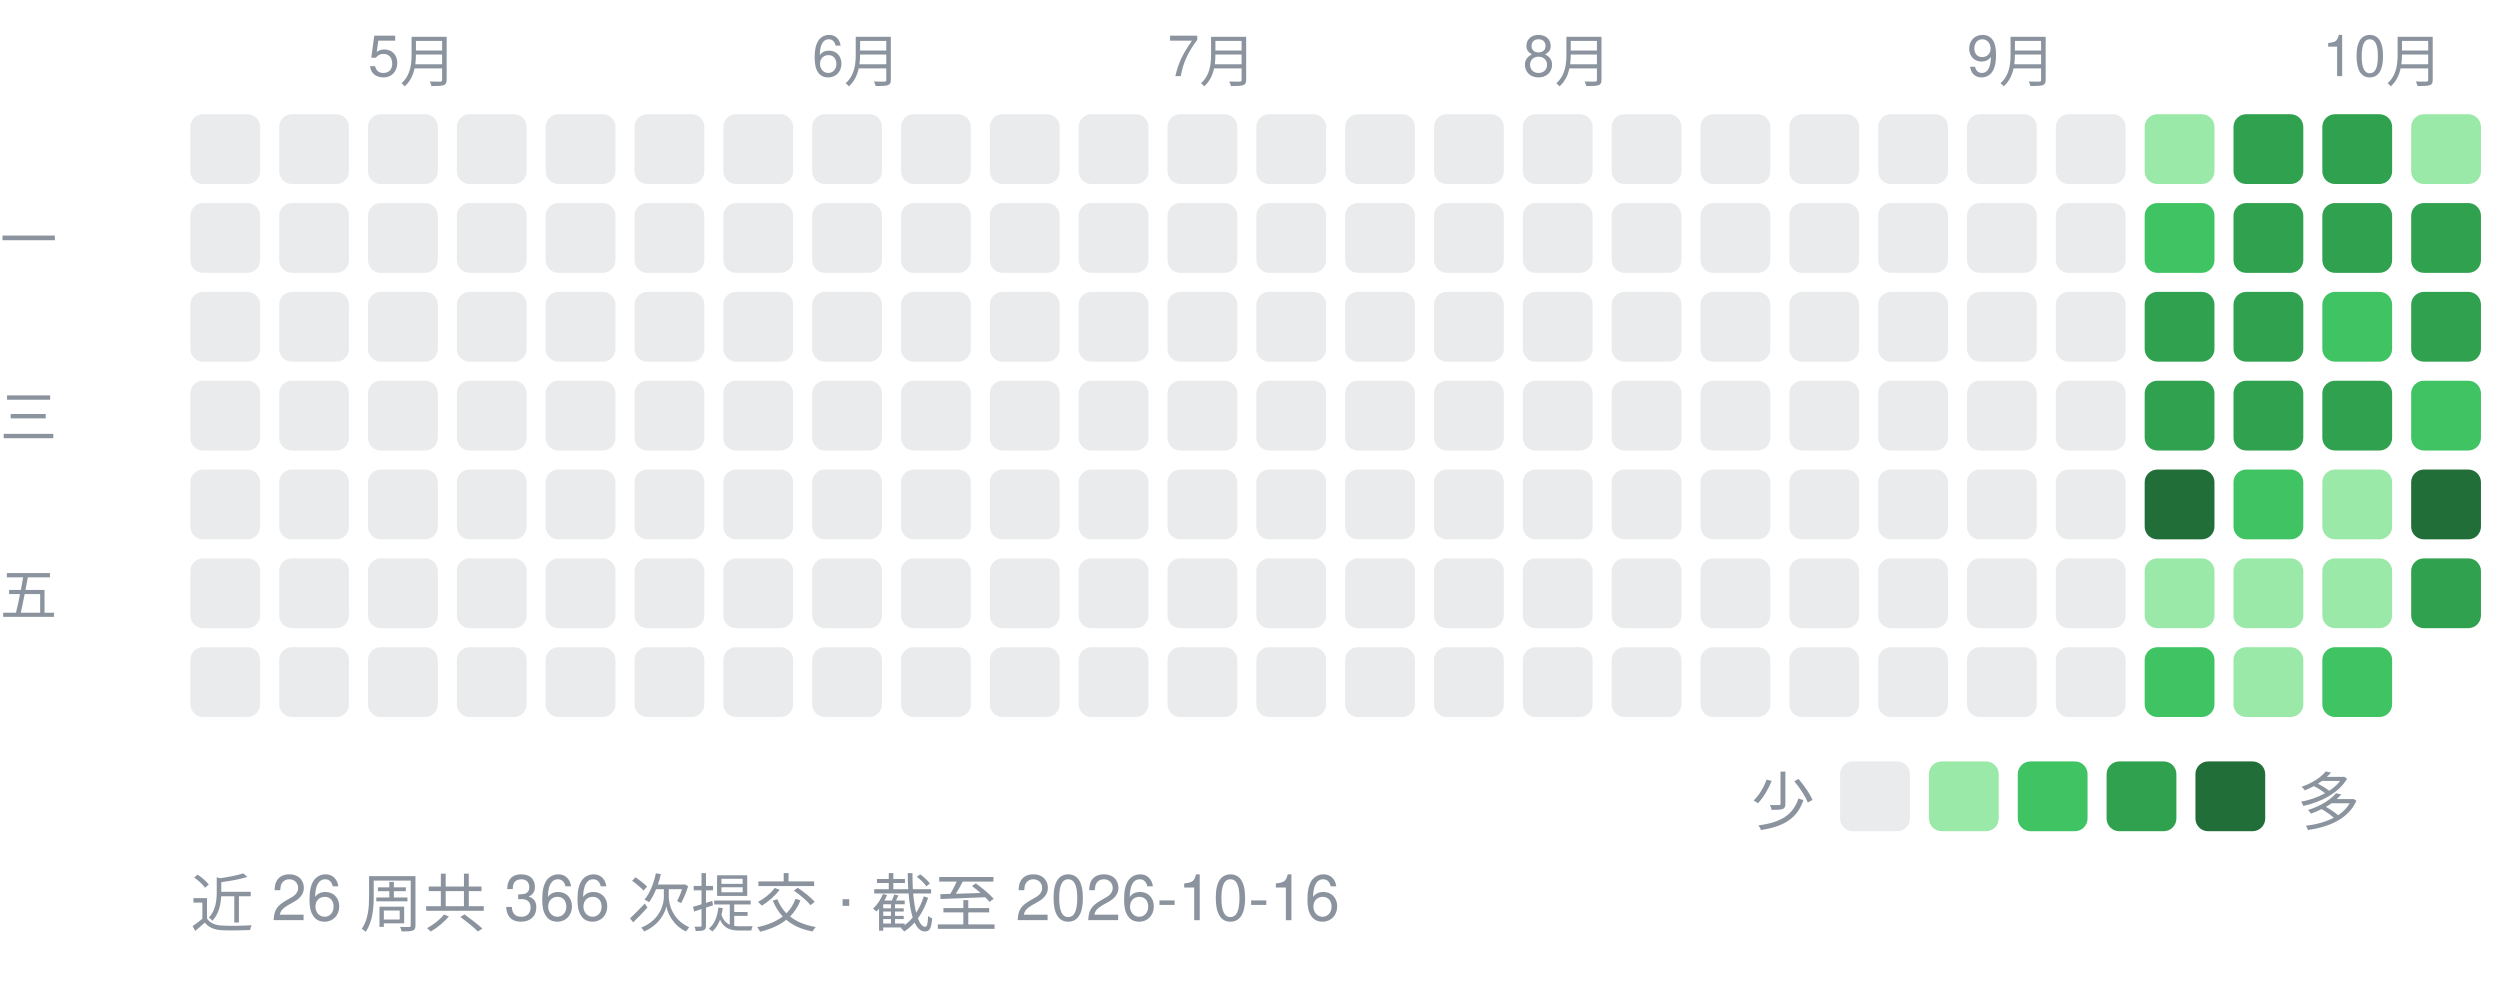
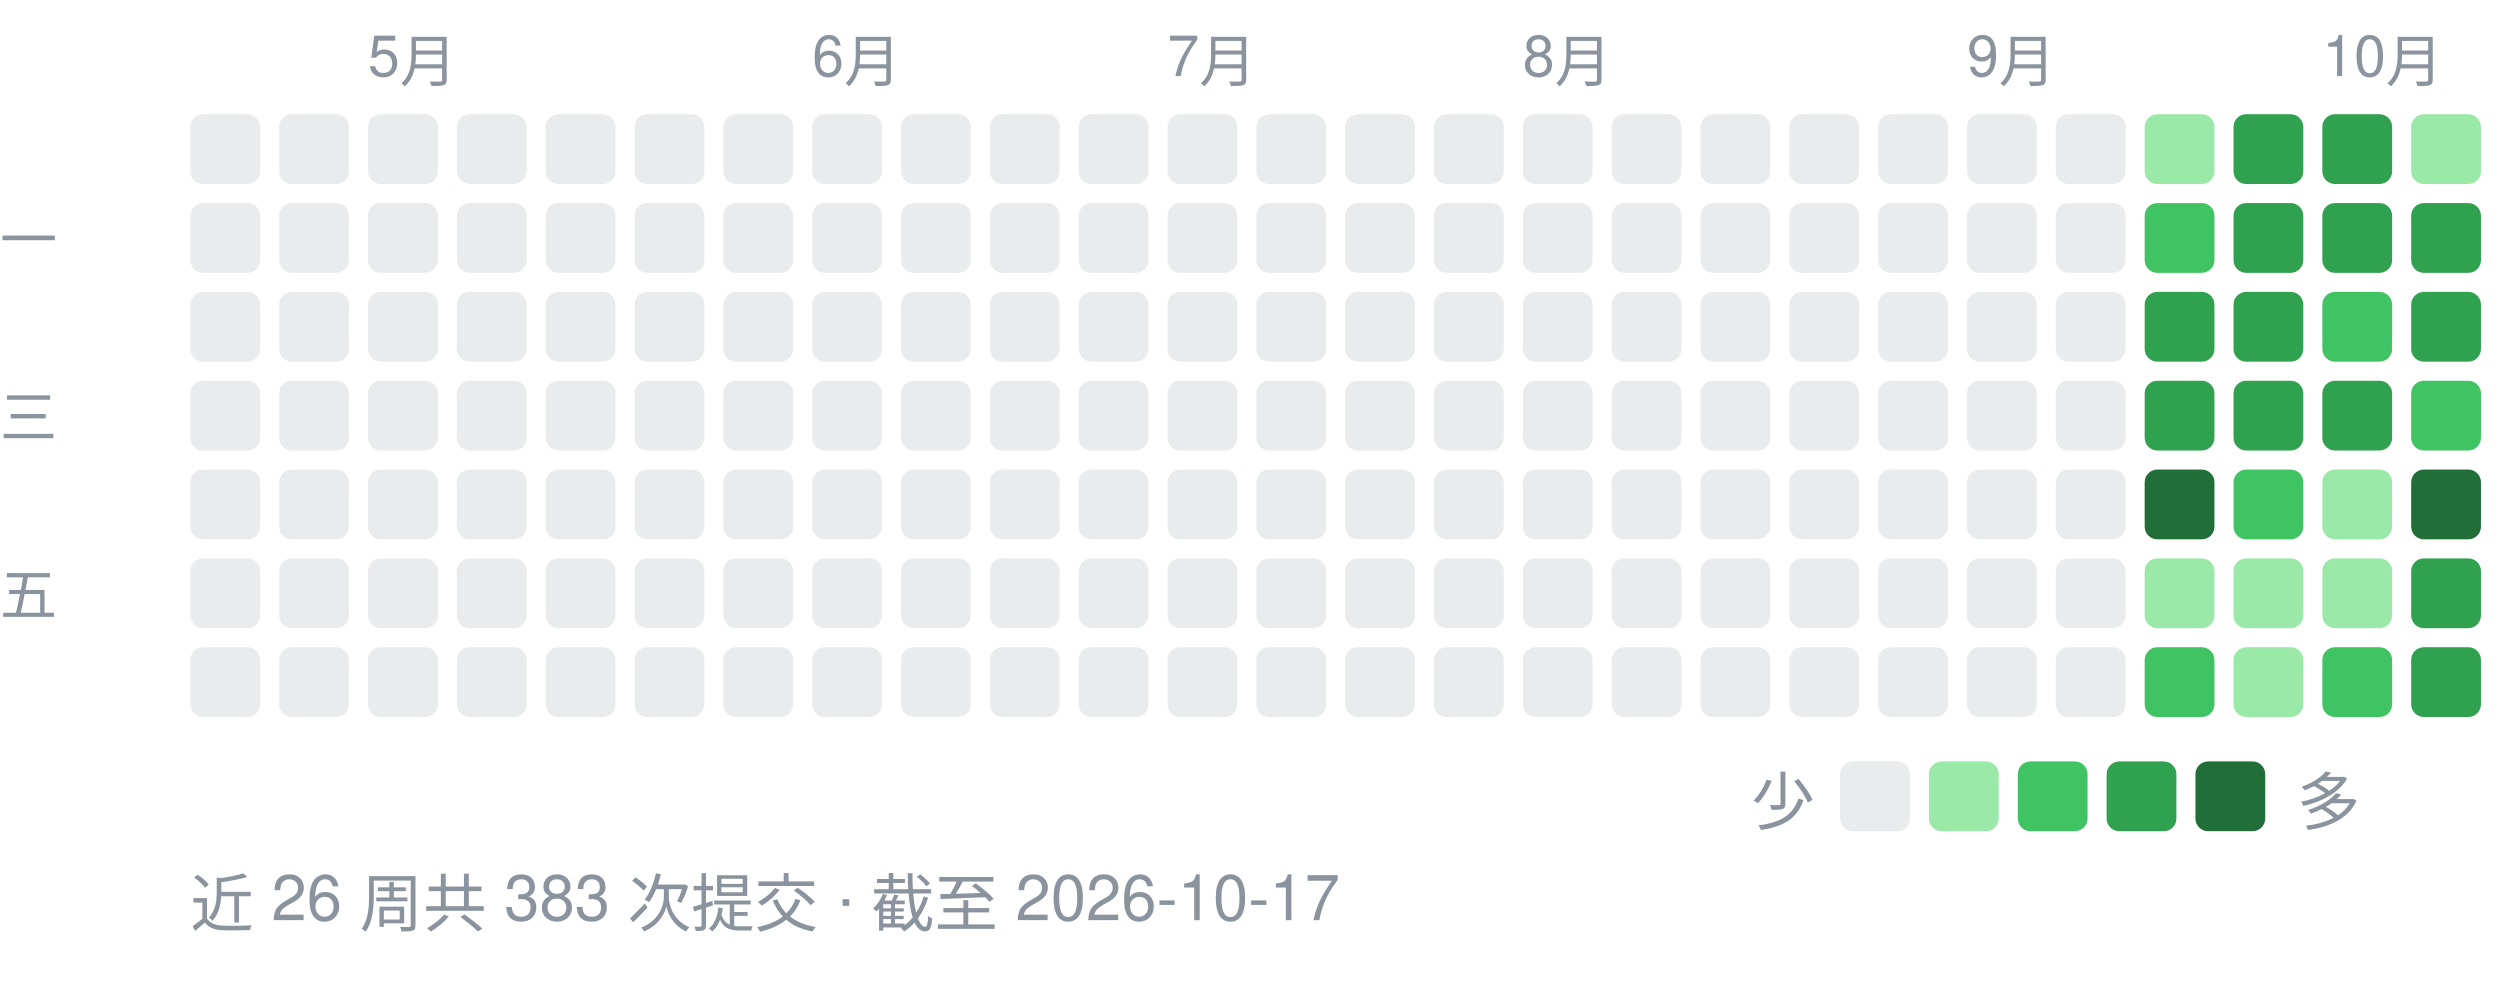
<svg xmlns="http://www.w3.org/2000/svg" width="394" height="156" viewBox="0 0 394 156" role="img">
  <g font-family="-apple-system,BlinkMacSystemFont,Segoe UI,Helvetica,Arial,PingFang SC,sans-serif" font-size="9" fill="#8b949e">
    <text x="58" y="12">5月</text>
    <text x="128" y="12">6月</text>
    <text x="184" y="12">7月</text>
    <text x="240" y="12">8月</text>
    <text x="310" y="12">9月</text>
    <text x="366" y="12">10月</text>
    <text x="0" y="41">一</text>
    <text x="0" y="69">三</text>
    <text x="0" y="97">五</text>
  </g>
  <rect x="30" y="18" width="11" height="11" rx="2" fill="rgba(139,148,158,0.18)" />
  <rect x="30" y="32" width="11" height="11" rx="2" fill="rgba(139,148,158,0.18)" />
  <rect x="30" y="46" width="11" height="11" rx="2" fill="rgba(139,148,158,0.18)" />
  <rect x="30" y="60" width="11" height="11" rx="2" fill="rgba(139,148,158,0.18)" />
  <rect x="30" y="74" width="11" height="11" rx="2" fill="rgba(139,148,158,0.18)" />
  <rect x="30" y="88" width="11" height="11" rx="2" fill="rgba(139,148,158,0.18)" />
  <rect x="30" y="102" width="11" height="11" rx="2" fill="rgba(139,148,158,0.18)" />
  <rect x="44" y="18" width="11" height="11" rx="2" fill="rgba(139,148,158,0.18)" />
  <rect x="44" y="32" width="11" height="11" rx="2" fill="rgba(139,148,158,0.18)" />
  <rect x="44" y="46" width="11" height="11" rx="2" fill="rgba(139,148,158,0.18)" />
  <rect x="44" y="60" width="11" height="11" rx="2" fill="rgba(139,148,158,0.18)" />
  <rect x="44" y="74" width="11" height="11" rx="2" fill="rgba(139,148,158,0.18)" />
  <rect x="44" y="88" width="11" height="11" rx="2" fill="rgba(139,148,158,0.18)" />
  <rect x="44" y="102" width="11" height="11" rx="2" fill="rgba(139,148,158,0.18)" />
  <rect x="58" y="18" width="11" height="11" rx="2" fill="rgba(139,148,158,0.18)" />
  <rect x="58" y="32" width="11" height="11" rx="2" fill="rgba(139,148,158,0.18)" />
  <rect x="58" y="46" width="11" height="11" rx="2" fill="rgba(139,148,158,0.18)" />
  <rect x="58" y="60" width="11" height="11" rx="2" fill="rgba(139,148,158,0.18)" />
  <rect x="58" y="74" width="11" height="11" rx="2" fill="rgba(139,148,158,0.18)" />
  <rect x="58" y="88" width="11" height="11" rx="2" fill="rgba(139,148,158,0.18)" />
  <rect x="58" y="102" width="11" height="11" rx="2" fill="rgba(139,148,158,0.18)" />
  <rect x="72" y="18" width="11" height="11" rx="2" fill="rgba(139,148,158,0.18)" />
  <rect x="72" y="32" width="11" height="11" rx="2" fill="rgba(139,148,158,0.18)" />
  <rect x="72" y="46" width="11" height="11" rx="2" fill="rgba(139,148,158,0.18)" />
  <rect x="72" y="60" width="11" height="11" rx="2" fill="rgba(139,148,158,0.18)" />
  <rect x="72" y="74" width="11" height="11" rx="2" fill="rgba(139,148,158,0.18)" />
  <rect x="72" y="88" width="11" height="11" rx="2" fill="rgba(139,148,158,0.18)" />
  <rect x="72" y="102" width="11" height="11" rx="2" fill="rgba(139,148,158,0.18)" />
  <rect x="86" y="18" width="11" height="11" rx="2" fill="rgba(139,148,158,0.18)" />
  <rect x="86" y="32" width="11" height="11" rx="2" fill="rgba(139,148,158,0.18)" />
  <rect x="86" y="46" width="11" height="11" rx="2" fill="rgba(139,148,158,0.18)" />
  <rect x="86" y="60" width="11" height="11" rx="2" fill="rgba(139,148,158,0.18)" />
  <rect x="86" y="74" width="11" height="11" rx="2" fill="rgba(139,148,158,0.18)" />
  <rect x="86" y="88" width="11" height="11" rx="2" fill="rgba(139,148,158,0.18)" />
  <rect x="86" y="102" width="11" height="11" rx="2" fill="rgba(139,148,158,0.18)" />
  <rect x="100" y="18" width="11" height="11" rx="2" fill="rgba(139,148,158,0.18)" />
  <rect x="100" y="32" width="11" height="11" rx="2" fill="rgba(139,148,158,0.18)" />
  <rect x="100" y="46" width="11" height="11" rx="2" fill="rgba(139,148,158,0.18)" />
  <rect x="100" y="60" width="11" height="11" rx="2" fill="rgba(139,148,158,0.18)" />
  <rect x="100" y="74" width="11" height="11" rx="2" fill="rgba(139,148,158,0.18)" />
  <rect x="100" y="88" width="11" height="11" rx="2" fill="rgba(139,148,158,0.18)" />
  <rect x="100" y="102" width="11" height="11" rx="2" fill="rgba(139,148,158,0.18)" />
  <rect x="114" y="18" width="11" height="11" rx="2" fill="rgba(139,148,158,0.18)" />
  <rect x="114" y="32" width="11" height="11" rx="2" fill="rgba(139,148,158,0.18)" />
  <rect x="114" y="46" width="11" height="11" rx="2" fill="rgba(139,148,158,0.18)" />
  <rect x="114" y="60" width="11" height="11" rx="2" fill="rgba(139,148,158,0.18)" />
  <rect x="114" y="74" width="11" height="11" rx="2" fill="rgba(139,148,158,0.18)" />
  <rect x="114" y="88" width="11" height="11" rx="2" fill="rgba(139,148,158,0.18)" />
  <rect x="114" y="102" width="11" height="11" rx="2" fill="rgba(139,148,158,0.18)" />
  <rect x="128" y="18" width="11" height="11" rx="2" fill="rgba(139,148,158,0.18)" />
  <rect x="128" y="32" width="11" height="11" rx="2" fill="rgba(139,148,158,0.18)" />
  <rect x="128" y="46" width="11" height="11" rx="2" fill="rgba(139,148,158,0.18)" />
  <rect x="128" y="60" width="11" height="11" rx="2" fill="rgba(139,148,158,0.18)" />
  <rect x="128" y="74" width="11" height="11" rx="2" fill="rgba(139,148,158,0.18)" />
  <rect x="128" y="88" width="11" height="11" rx="2" fill="rgba(139,148,158,0.18)" />
  <rect x="128" y="102" width="11" height="11" rx="2" fill="rgba(139,148,158,0.18)" />
  <rect x="142" y="18" width="11" height="11" rx="2" fill="rgba(139,148,158,0.18)" />
  <rect x="142" y="32" width="11" height="11" rx="2" fill="rgba(139,148,158,0.18)" />
  <rect x="142" y="46" width="11" height="11" rx="2" fill="rgba(139,148,158,0.18)" />
  <rect x="142" y="60" width="11" height="11" rx="2" fill="rgba(139,148,158,0.18)" />
  <rect x="142" y="74" width="11" height="11" rx="2" fill="rgba(139,148,158,0.18)" />
  <rect x="142" y="88" width="11" height="11" rx="2" fill="rgba(139,148,158,0.18)" />
  <rect x="142" y="102" width="11" height="11" rx="2" fill="rgba(139,148,158,0.18)" />
  <rect x="156" y="18" width="11" height="11" rx="2" fill="rgba(139,148,158,0.18)" />
  <rect x="156" y="32" width="11" height="11" rx="2" fill="rgba(139,148,158,0.18)" />
  <rect x="156" y="46" width="11" height="11" rx="2" fill="rgba(139,148,158,0.18)" />
  <rect x="156" y="60" width="11" height="11" rx="2" fill="rgba(139,148,158,0.18)" />
  <rect x="156" y="74" width="11" height="11" rx="2" fill="rgba(139,148,158,0.18)" />
  <rect x="156" y="88" width="11" height="11" rx="2" fill="rgba(139,148,158,0.18)" />
  <rect x="156" y="102" width="11" height="11" rx="2" fill="rgba(139,148,158,0.18)" />
  <rect x="170" y="18" width="11" height="11" rx="2" fill="rgba(139,148,158,0.18)" />
  <rect x="170" y="32" width="11" height="11" rx="2" fill="rgba(139,148,158,0.18)" />
  <rect x="170" y="46" width="11" height="11" rx="2" fill="rgba(139,148,158,0.18)" />
  <rect x="170" y="60" width="11" height="11" rx="2" fill="rgba(139,148,158,0.18)" />
  <rect x="170" y="74" width="11" height="11" rx="2" fill="rgba(139,148,158,0.18)" />
  <rect x="170" y="88" width="11" height="11" rx="2" fill="rgba(139,148,158,0.18)" />
  <rect x="170" y="102" width="11" height="11" rx="2" fill="rgba(139,148,158,0.18)" />
  <rect x="184" y="18" width="11" height="11" rx="2" fill="rgba(139,148,158,0.18)" />
  <rect x="184" y="32" width="11" height="11" rx="2" fill="rgba(139,148,158,0.18)" />
  <rect x="184" y="46" width="11" height="11" rx="2" fill="rgba(139,148,158,0.18)" />
  <rect x="184" y="60" width="11" height="11" rx="2" fill="rgba(139,148,158,0.18)" />
  <rect x="184" y="74" width="11" height="11" rx="2" fill="rgba(139,148,158,0.18)" />
  <rect x="184" y="88" width="11" height="11" rx="2" fill="rgba(139,148,158,0.18)" />
  <rect x="184" y="102" width="11" height="11" rx="2" fill="rgba(139,148,158,0.18)" />
  <rect x="198" y="18" width="11" height="11" rx="2" fill="rgba(139,148,158,0.18)" />
  <rect x="198" y="32" width="11" height="11" rx="2" fill="rgba(139,148,158,0.18)" />
  <rect x="198" y="46" width="11" height="11" rx="2" fill="rgba(139,148,158,0.18)" />
  <rect x="198" y="60" width="11" height="11" rx="2" fill="rgba(139,148,158,0.18)" />
  <rect x="198" y="74" width="11" height="11" rx="2" fill="rgba(139,148,158,0.18)" />
  <rect x="198" y="88" width="11" height="11" rx="2" fill="rgba(139,148,158,0.18)" />
  <rect x="198" y="102" width="11" height="11" rx="2" fill="rgba(139,148,158,0.18)" />
  <rect x="212" y="18" width="11" height="11" rx="2" fill="rgba(139,148,158,0.18)" />
  <rect x="212" y="32" width="11" height="11" rx="2" fill="rgba(139,148,158,0.18)" />
  <rect x="212" y="46" width="11" height="11" rx="2" fill="rgba(139,148,158,0.18)" />
  <rect x="212" y="60" width="11" height="11" rx="2" fill="rgba(139,148,158,0.18)" />
  <rect x="212" y="74" width="11" height="11" rx="2" fill="rgba(139,148,158,0.18)" />
  <rect x="212" y="88" width="11" height="11" rx="2" fill="rgba(139,148,158,0.18)" />
  <rect x="212" y="102" width="11" height="11" rx="2" fill="rgba(139,148,158,0.18)" />
  <rect x="226" y="18" width="11" height="11" rx="2" fill="rgba(139,148,158,0.18)" />
  <rect x="226" y="32" width="11" height="11" rx="2" fill="rgba(139,148,158,0.18)" />
  <rect x="226" y="46" width="11" height="11" rx="2" fill="rgba(139,148,158,0.18)" />
  <rect x="226" y="60" width="11" height="11" rx="2" fill="rgba(139,148,158,0.18)" />
  <rect x="226" y="74" width="11" height="11" rx="2" fill="rgba(139,148,158,0.18)" />
  <rect x="226" y="88" width="11" height="11" rx="2" fill="rgba(139,148,158,0.18)" />
  <rect x="226" y="102" width="11" height="11" rx="2" fill="rgba(139,148,158,0.18)" />
  <rect x="240" y="18" width="11" height="11" rx="2" fill="rgba(139,148,158,0.18)" />
  <rect x="240" y="32" width="11" height="11" rx="2" fill="rgba(139,148,158,0.18)" />
  <rect x="240" y="46" width="11" height="11" rx="2" fill="rgba(139,148,158,0.18)" />
  <rect x="240" y="60" width="11" height="11" rx="2" fill="rgba(139,148,158,0.18)" />
  <rect x="240" y="74" width="11" height="11" rx="2" fill="rgba(139,148,158,0.18)" />
  <rect x="240" y="88" width="11" height="11" rx="2" fill="rgba(139,148,158,0.18)" />
  <rect x="240" y="102" width="11" height="11" rx="2" fill="rgba(139,148,158,0.18)" />
  <rect x="254" y="18" width="11" height="11" rx="2" fill="rgba(139,148,158,0.18)" />
  <rect x="254" y="32" width="11" height="11" rx="2" fill="rgba(139,148,158,0.18)" />
  <rect x="254" y="46" width="11" height="11" rx="2" fill="rgba(139,148,158,0.18)" />
  <rect x="254" y="60" width="11" height="11" rx="2" fill="rgba(139,148,158,0.18)" />
  <rect x="254" y="74" width="11" height="11" rx="2" fill="rgba(139,148,158,0.18)" />
  <rect x="254" y="88" width="11" height="11" rx="2" fill="rgba(139,148,158,0.18)" />
  <rect x="254" y="102" width="11" height="11" rx="2" fill="rgba(139,148,158,0.18)" />
  <rect x="268" y="18" width="11" height="11" rx="2" fill="rgba(139,148,158,0.18)" />
  <rect x="268" y="32" width="11" height="11" rx="2" fill="rgba(139,148,158,0.18)" />
  <rect x="268" y="46" width="11" height="11" rx="2" fill="rgba(139,148,158,0.18)" />
  <rect x="268" y="60" width="11" height="11" rx="2" fill="rgba(139,148,158,0.18)" />
  <rect x="268" y="74" width="11" height="11" rx="2" fill="rgba(139,148,158,0.18)" />
  <rect x="268" y="88" width="11" height="11" rx="2" fill="rgba(139,148,158,0.18)" />
  <rect x="268" y="102" width="11" height="11" rx="2" fill="rgba(139,148,158,0.18)" />
  <rect x="282" y="18" width="11" height="11" rx="2" fill="rgba(139,148,158,0.18)" />
  <rect x="282" y="32" width="11" height="11" rx="2" fill="rgba(139,148,158,0.18)" />
  <rect x="282" y="46" width="11" height="11" rx="2" fill="rgba(139,148,158,0.18)" />
  <rect x="282" y="60" width="11" height="11" rx="2" fill="rgba(139,148,158,0.18)" />
  <rect x="282" y="74" width="11" height="11" rx="2" fill="rgba(139,148,158,0.18)" />
  <rect x="282" y="88" width="11" height="11" rx="2" fill="rgba(139,148,158,0.18)" />
  <rect x="282" y="102" width="11" height="11" rx="2" fill="rgba(139,148,158,0.18)" />
  <rect x="296" y="18" width="11" height="11" rx="2" fill="rgba(139,148,158,0.18)" />
  <rect x="296" y="32" width="11" height="11" rx="2" fill="rgba(139,148,158,0.18)" />
  <rect x="296" y="46" width="11" height="11" rx="2" fill="rgba(139,148,158,0.18)" />
  <rect x="296" y="60" width="11" height="11" rx="2" fill="rgba(139,148,158,0.18)" />
  <rect x="296" y="74" width="11" height="11" rx="2" fill="rgba(139,148,158,0.18)" />
  <rect x="296" y="88" width="11" height="11" rx="2" fill="rgba(139,148,158,0.18)" />
  <rect x="296" y="102" width="11" height="11" rx="2" fill="rgba(139,148,158,0.18)" />
  <rect x="310" y="18" width="11" height="11" rx="2" fill="rgba(139,148,158,0.18)" />
  <rect x="310" y="32" width="11" height="11" rx="2" fill="rgba(139,148,158,0.18)" />
  <rect x="310" y="46" width="11" height="11" rx="2" fill="rgba(139,148,158,0.18)" />
  <rect x="310" y="60" width="11" height="11" rx="2" fill="rgba(139,148,158,0.18)" />
  <rect x="310" y="74" width="11" height="11" rx="2" fill="rgba(139,148,158,0.18)" />
  <rect x="310" y="88" width="11" height="11" rx="2" fill="rgba(139,148,158,0.18)" />
  <rect x="310" y="102" width="11" height="11" rx="2" fill="rgba(139,148,158,0.18)" />
  <rect x="324" y="18" width="11" height="11" rx="2" fill="rgba(139,148,158,0.18)" />
  <rect x="324" y="32" width="11" height="11" rx="2" fill="rgba(139,148,158,0.18)" />
  <rect x="324" y="46" width="11" height="11" rx="2" fill="rgba(139,148,158,0.18)" />
  <rect x="324" y="60" width="11" height="11" rx="2" fill="rgba(139,148,158,0.18)" />
  <rect x="324" y="74" width="11" height="11" rx="2" fill="rgba(139,148,158,0.18)" />
  <rect x="324" y="88" width="11" height="11" rx="2" fill="rgba(139,148,158,0.18)" />
  <rect x="324" y="102" width="11" height="11" rx="2" fill="rgba(139,148,158,0.18)" />
  <rect x="338" y="18" width="11" height="11" rx="2" fill="#9be9a8" />
  <rect x="338" y="32" width="11" height="11" rx="2" fill="#40c463" />
  <rect x="338" y="46" width="11" height="11" rx="2" fill="#30a14e" />
  <rect x="338" y="60" width="11" height="11" rx="2" fill="#30a14e" />
  <rect x="338" y="74" width="11" height="11" rx="2" fill="#216e39" />
  <rect x="338" y="88" width="11" height="11" rx="2" fill="#9be9a8" />
  <rect x="338" y="102" width="11" height="11" rx="2" fill="#40c463" />
  <rect x="352" y="18" width="11" height="11" rx="2" fill="#30a14e" />
  <rect x="352" y="32" width="11" height="11" rx="2" fill="#30a14e" />
  <rect x="352" y="46" width="11" height="11" rx="2" fill="#30a14e" />
  <rect x="352" y="60" width="11" height="11" rx="2" fill="#30a14e" />
  <rect x="352" y="74" width="11" height="11" rx="2" fill="#40c463" />
  <rect x="352" y="88" width="11" height="11" rx="2" fill="#9be9a8" />
  <rect x="352" y="102" width="11" height="11" rx="2" fill="#9be9a8" />
  <rect x="366" y="18" width="11" height="11" rx="2" fill="#30a14e" />
  <rect x="366" y="32" width="11" height="11" rx="2" fill="#30a14e" />
  <rect x="366" y="46" width="11" height="11" rx="2" fill="#40c463" />
  <rect x="366" y="60" width="11" height="11" rx="2" fill="#30a14e" />
  <rect x="366" y="74" width="11" height="11" rx="2" fill="#9be9a8" />
  <rect x="366" y="88" width="11" height="11" rx="2" fill="#9be9a8" />
  <rect x="366" y="102" width="11" height="11" rx="2" fill="#40c463" />
  <rect x="380" y="18" width="11" height="11" rx="2" fill="#9be9a8" />
  <rect x="380" y="32" width="11" height="11" rx="2" fill="#30a14e" />
  <rect x="380" y="46" width="11" height="11" rx="2" fill="#30a14e" />
  <rect x="380" y="60" width="11" height="11" rx="2" fill="#40c463" />
  <rect x="380" y="74" width="11" height="11" rx="2" fill="#216e39" />
  <rect x="380" y="88" width="11" height="11" rx="2" fill="#30a14e" />
+   <rect x="380" y="102" width="11" height="11" rx="2" fill="#30a14e" />
  <g font-family="-apple-system,BlinkMacSystemFont,Segoe UI,Helvetica,Arial,PingFang SC,sans-serif" font-size="10" fill="#8b949e">
-     <text x="30" y="146">近 26 周共 366 次提交 · 截至 2026-10-16</text>
+     <text x="30" y="146">近 26 周共 383 次提交 · 截至 2026-10-17</text>
    <text x="286" y="130" text-anchor="end">少</text>
    <rect x="290" y="120" width="11" height="11" rx="2" fill="rgba(139,148,158,0.18)" />
    <rect x="304" y="120" width="11" height="11" rx="2" fill="#9be9a8" />
    <rect x="318" y="120" width="11" height="11" rx="2" fill="#40c463" />
    <rect x="332" y="120" width="11" height="11" rx="2" fill="#30a14e" />
    <rect x="346" y="120" width="11" height="11" rx="2" fill="#216e39" />
    <text x="362" y="130">多</text>
  </g>
</svg>
